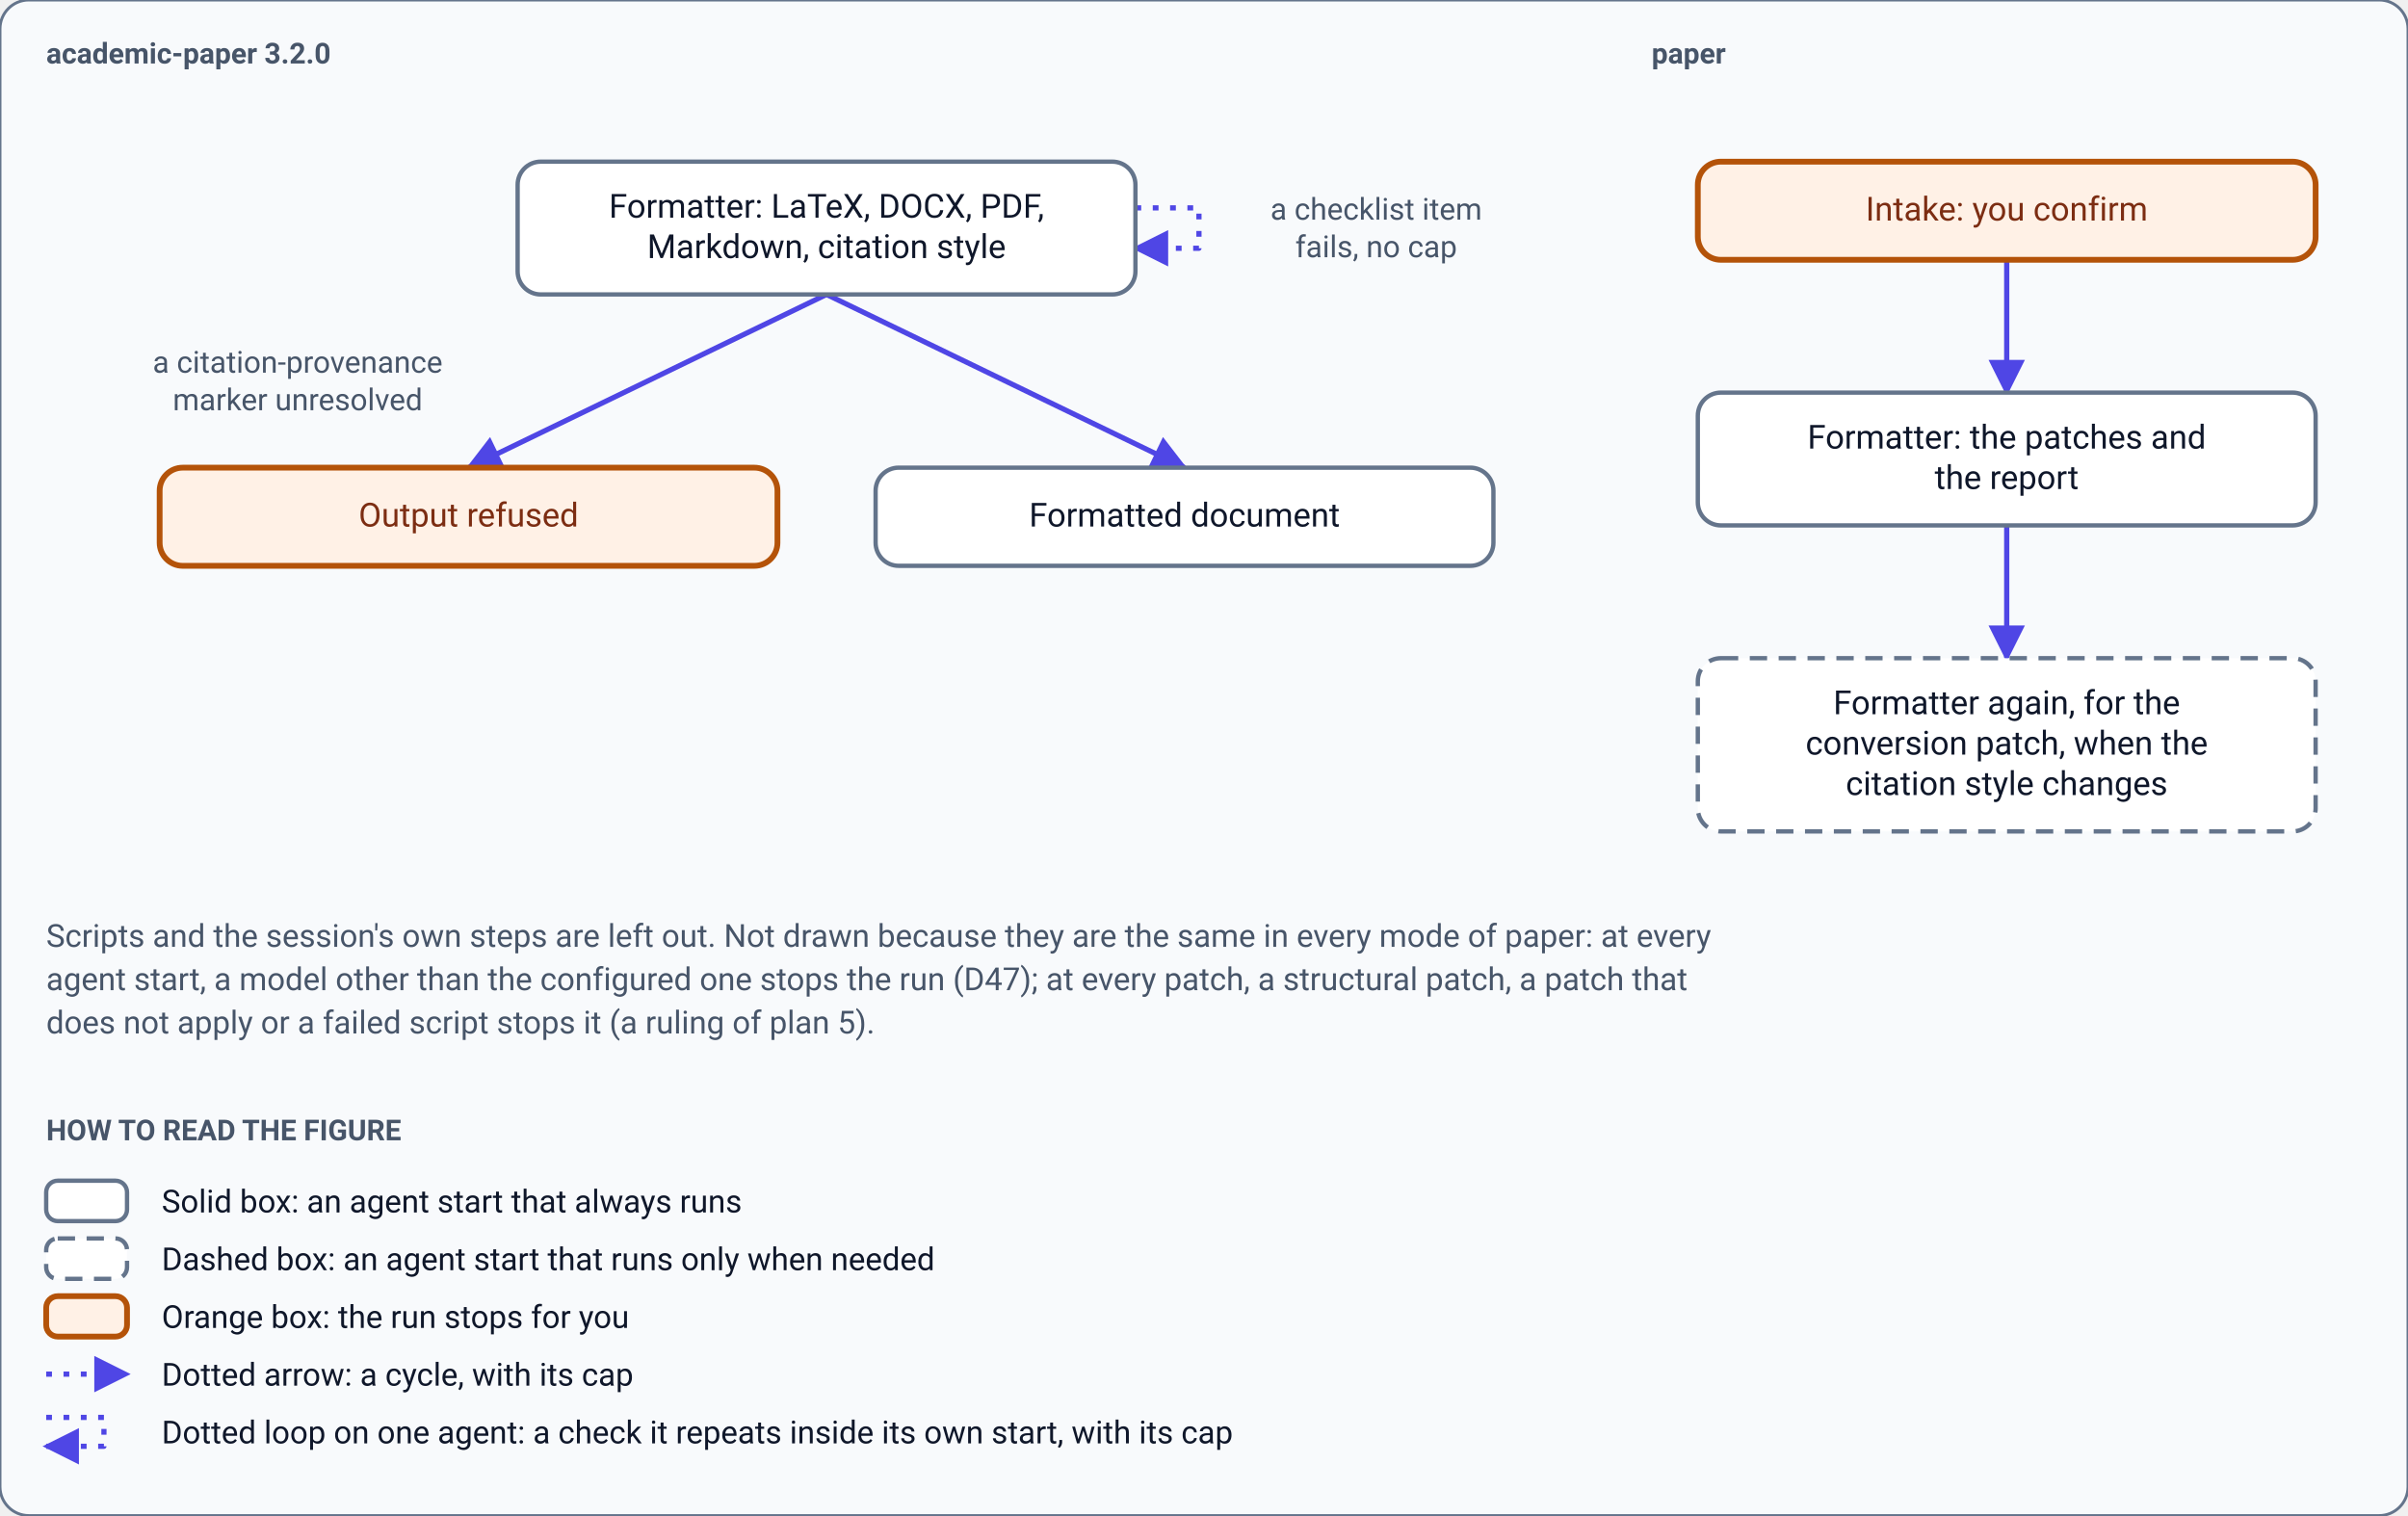
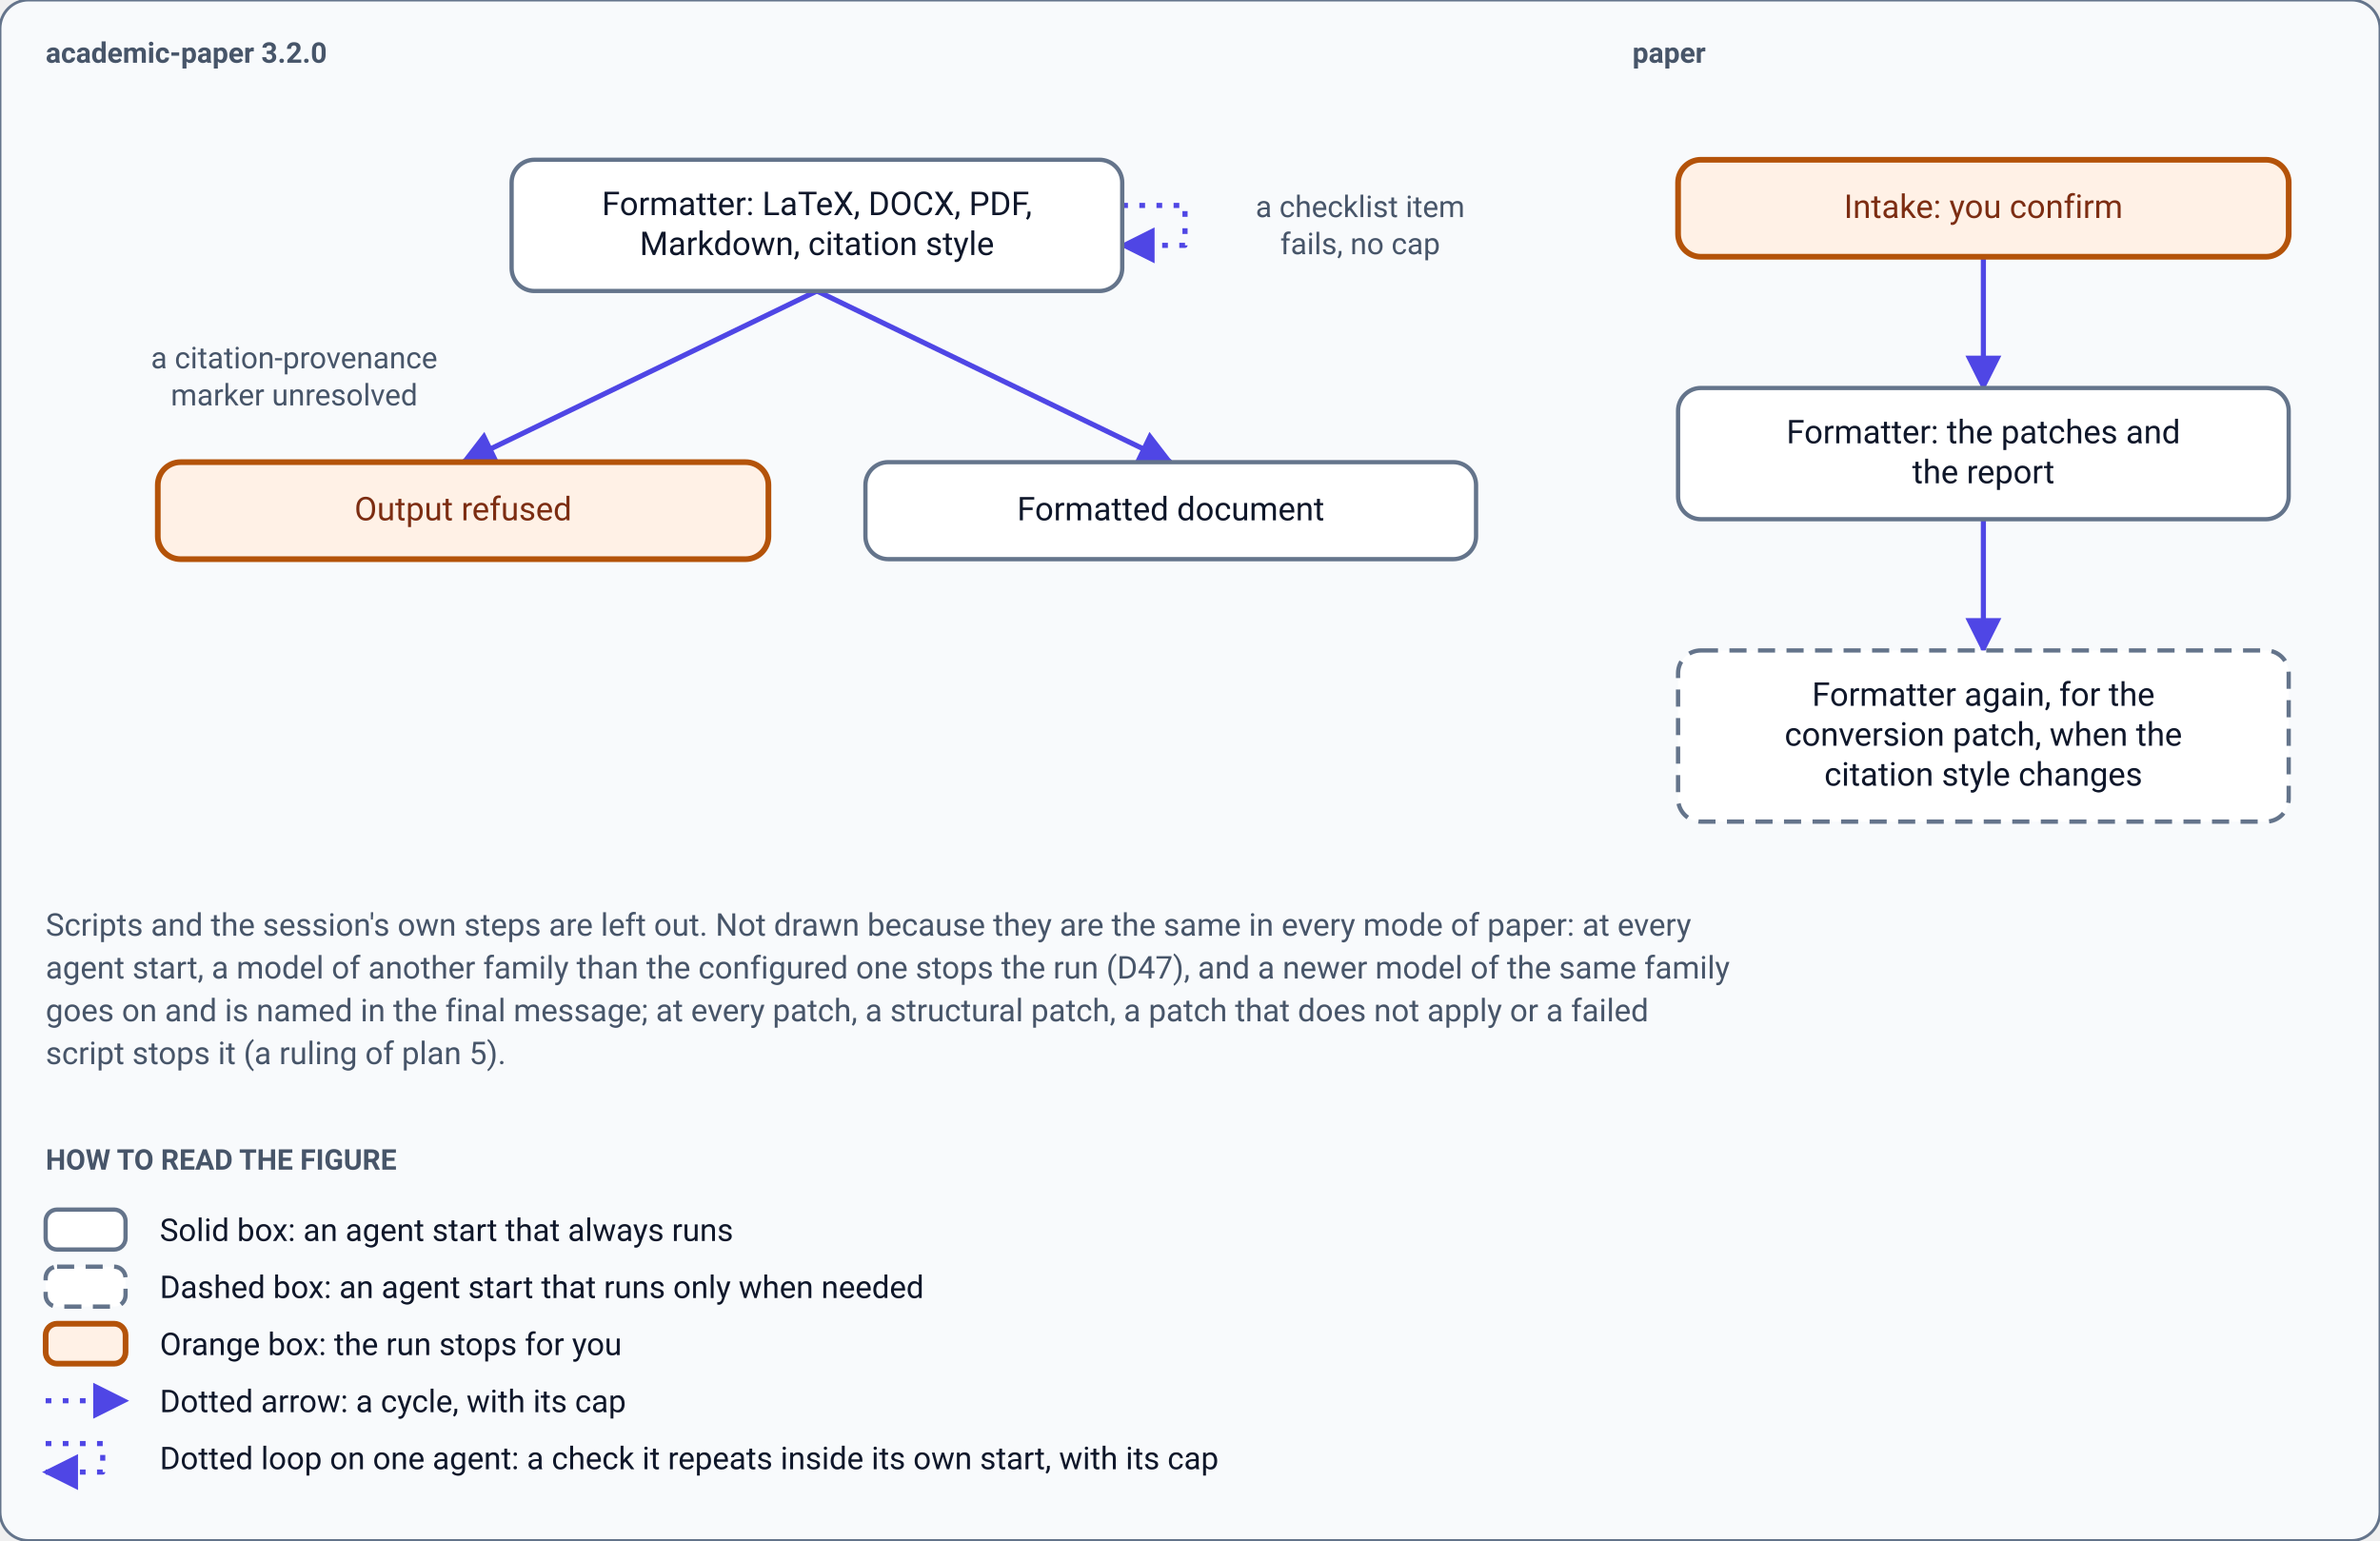
- <svg xmlns="http://www.w3.org/2000/svg" viewBox="0 0 834.1 525" width="834.1" height="525" role="img" aria-label="The format-convert mode, simple view. Boxes: academic-paper 3.2.0: Formatter: LaTeX, DOCX, PDF, Markdown, citation style (agent); Output refused (stop); Formatted document (agent) | paper: Intake: you confirm (stop); Formatter: the patches and the report (agent); Formatter again, for the conversion patch, when the citation style changes (agent, only when needed).">
+ <svg xmlns="http://www.w3.org/2000/svg" viewBox="0 0 834.1 540" width="834.1" height="540" role="img" aria-label="The format-convert mode, simple view. Boxes: academic-paper 3.2.0: Formatter: LaTeX, DOCX, PDF, Markdown, citation style (agent); Output refused (stop); Formatted document (agent) | paper: Intake: you confirm (stop); Formatter: the patches and the report (agent); Formatter again, for the conversion patch, when the citation style changes (agent, only when needed).">
  <defs>
    <marker id="arrow" viewBox="0 0 10 10" refX="9" refY="5" markerWidth="7" markerHeight="7" orient="auto">
      <path d="M0,0 L10,5 L0,10 z" fill="#4f46e5" />
    </marker>
  </defs>
-   <rect x="0" y="0" width="834.1" height="525" rx="10" fill="#f8fafc" stroke="#64748b" />
+   <rect x="0" y="0" width="834.1" height="540" rx="10" fill="#f8fafc" stroke="#64748b" />
  <text x="16" y="22" font-family="ui-sans-serif, -apple-system, 'Segoe UI', Roboto, Helvetica, Arial, sans-serif" font-size="10" fill="#475569" font-weight="700" text-anchor="start">academic-paper 3.2.0</text>
  <path d="M286.3,102 L162.3,162" fill="none" stroke="#4f46e5" stroke-width="1.8" marker-end="url(#arrow)" stroke-linejoin="round" />
  <path d="M286.3,102 L410.3,162" fill="none" stroke="#4f46e5" stroke-width="1.8" marker-end="url(#arrow)" stroke-linejoin="round" />
  <path d="M393.3,72 L415.3,72 L415.3,86 L393.3,86" fill="none" stroke="#4f46e5" stroke-width="1.8" stroke-dasharray="2 4" marker-end="url(#arrow)" stroke-linejoin="round" />
  <rect x="179.3" y="56" width="214" height="46" rx="8" fill="#ffffff" stroke="#64748b" stroke-width="1.5" />
  <text x="286.3" y="75.4" font-family="ui-sans-serif, -apple-system, 'Segoe UI', Roboto, Helvetica, Arial, sans-serif" font-size="11.5" fill="#0f172a" font-weight="400" text-anchor="middle">Formatter: LaTeX, DOCX, PDF,</text>
  <text x="286.3" y="89.4" font-family="ui-sans-serif, -apple-system, 'Segoe UI', Roboto, Helvetica, Arial, sans-serif" font-size="11.5" fill="#0f172a" font-weight="400" text-anchor="middle">Markdown, citation style</text>
  <rect x="55.3" y="162" width="214" height="34" rx="8" fill="#fff1e6" stroke="#b45309" stroke-width="2" />
  <text x="162.3" y="182.4" font-family="ui-sans-serif, -apple-system, 'Segoe UI', Roboto, Helvetica, Arial, sans-serif" font-size="11.5" fill="#7c2d12" font-weight="400" text-anchor="middle">Output refused</text>
  <rect x="303.3" y="162" width="214" height="34" rx="8" fill="#ffffff" stroke="#64748b" stroke-width="1.5" />
  <text x="410.3" y="182.4" font-family="ui-sans-serif, -apple-system, 'Segoe UI', Roboto, Helvetica, Arial, sans-serif" font-size="11.5" fill="#0f172a" font-weight="400" text-anchor="middle">Formatted document</text>
  <text x="103.1" y="129.1" font-family="ui-sans-serif, -apple-system, 'Segoe UI', Roboto, Helvetica, Arial, sans-serif" font-size="10.5" fill="#475569" font-weight="400" text-anchor="middle" stroke="#f8fafc" stroke-width="4" stroke-linejoin="round" paint-order="stroke">a citation-provenance</text>
  <text x="103.1" y="142.1" font-family="ui-sans-serif, -apple-system, 'Segoe UI', Roboto, Helvetica, Arial, sans-serif" font-size="10.5" fill="#475569" font-weight="400" text-anchor="middle" stroke="#f8fafc" stroke-width="4" stroke-linejoin="round" paint-order="stroke">marker unresolved</text>
  <text x="476.7" y="76.1" font-family="ui-sans-serif, -apple-system, 'Segoe UI', Roboto, Helvetica, Arial, sans-serif" font-size="10.5" fill="#475569" font-weight="400" text-anchor="middle" stroke="#f8fafc" stroke-width="4" stroke-linejoin="round" paint-order="stroke">a checklist item</text>
  <text x="476.7" y="89.1" font-family="ui-sans-serif, -apple-system, 'Segoe UI', Roboto, Helvetica, Arial, sans-serif" font-size="10.5" fill="#475569" font-weight="400" text-anchor="middle" stroke="#f8fafc" stroke-width="4" stroke-linejoin="round" paint-order="stroke">fails, no cap</text>
  <text x="572.1" y="22" font-family="ui-sans-serif, -apple-system, 'Segoe UI', Roboto, Helvetica, Arial, sans-serif" font-size="10" fill="#475569" font-weight="700" text-anchor="start">paper</text>
  <path d="M695.1,90 L695.1,136" fill="none" stroke="#4f46e5" stroke-width="1.8" marker-end="url(#arrow)" stroke-linejoin="round" />
  <path d="M695.1,182 L695.1,228" fill="none" stroke="#4f46e5" stroke-width="1.8" marker-end="url(#arrow)" stroke-linejoin="round" />
  <rect x="588.1" y="56" width="214" height="34" rx="8" fill="#fff1e6" stroke="#b45309" stroke-width="2" />
  <text x="695.1" y="76.4" font-family="ui-sans-serif, -apple-system, 'Segoe UI', Roboto, Helvetica, Arial, sans-serif" font-size="11.5" fill="#7c2d12" font-weight="400" text-anchor="middle">Intake: you confirm</text>
  <rect x="588.1" y="136" width="214" height="46" rx="8" fill="#ffffff" stroke="#64748b" stroke-width="1.5" />
  <text x="695.1" y="155.4" font-family="ui-sans-serif, -apple-system, 'Segoe UI', Roboto, Helvetica, Arial, sans-serif" font-size="11.5" fill="#0f172a" font-weight="400" text-anchor="middle">Formatter: the patches and</text>
  <text x="695.1" y="169.4" font-family="ui-sans-serif, -apple-system, 'Segoe UI', Roboto, Helvetica, Arial, sans-serif" font-size="11.5" fill="#0f172a" font-weight="400" text-anchor="middle">the report</text>
  <rect x="588.1" y="228" width="214" height="60" rx="8" fill="#ffffff" stroke="#64748b" stroke-width="1.5" stroke-dasharray="6 4" />
  <text x="695.1" y="247.4" font-family="ui-sans-serif, -apple-system, 'Segoe UI', Roboto, Helvetica, Arial, sans-serif" font-size="11.5" fill="#0f172a" font-weight="400" text-anchor="middle">Formatter again, for the</text>
  <text x="695.1" y="261.4" font-family="ui-sans-serif, -apple-system, 'Segoe UI', Roboto, Helvetica, Arial, sans-serif" font-size="11.5" fill="#0f172a" font-weight="400" text-anchor="middle">conversion patch, when the</text>
  <text x="695.1" y="275.4" font-family="ui-sans-serif, -apple-system, 'Segoe UI', Roboto, Helvetica, Arial, sans-serif" font-size="11.5" fill="#0f172a" font-weight="400" text-anchor="middle">citation style changes</text>
  <text x="16" y="328" font-family="ui-sans-serif, -apple-system, 'Segoe UI', Roboto, Helvetica, Arial, sans-serif" font-size="11" fill="#475569" font-weight="400" text-anchor="start">Scripts and the session's own steps are left out. Not drawn because they are the same in every mode of paper: at every</text>
-   <text x="16" y="343" font-family="ui-sans-serif, -apple-system, 'Segoe UI', Roboto, Helvetica, Arial, sans-serif" font-size="11" fill="#475569" font-weight="400" text-anchor="start">agent start, a model other than the configured one stops the run (D47); at every patch, a structural patch, a patch that</text>
-   <text x="16" y="358" font-family="ui-sans-serif, -apple-system, 'Segoe UI', Roboto, Helvetica, Arial, sans-serif" font-size="11" fill="#475569" font-weight="400" text-anchor="start">does not apply or a failed script stops it (a ruling of plan 5).</text>
-   <text x="16" y="395" font-family="ui-sans-serif, -apple-system, 'Segoe UI', Roboto, Helvetica, Arial, sans-serif" font-size="10" fill="#475569" font-weight="700" text-anchor="start">HOW TO READ THE FIGURE</text>
-   <rect x="16" y="409" width="28" height="14" rx="4" fill="#ffffff" stroke="#64748b" stroke-width="1.5" />
-   <text x="56" y="420" font-family="ui-sans-serif, -apple-system, 'Segoe UI', Roboto, Helvetica, Arial, sans-serif" font-size="11" fill="#0f172a" font-weight="400" text-anchor="start">Solid box: an agent start that always runs</text>
-   <rect x="16" y="429" width="28" height="14" rx="4" fill="#ffffff" stroke="#64748b" stroke-width="1.5" stroke-dasharray="6 4" />
-   <text x="56" y="440" font-family="ui-sans-serif, -apple-system, 'Segoe UI', Roboto, Helvetica, Arial, sans-serif" font-size="11" fill="#0f172a" font-weight="400" text-anchor="start">Dashed box: an agent start that runs only when needed</text>
-   <rect x="16" y="449" width="28" height="14" rx="4" fill="#fff1e6" stroke="#b45309" stroke-width="2" />
-   <text x="56" y="460" font-family="ui-sans-serif, -apple-system, 'Segoe UI', Roboto, Helvetica, Arial, sans-serif" font-size="11" fill="#0f172a" font-weight="400" text-anchor="start">Orange box: the run stops for you</text>
-   <path d="M16,476 L44,476" fill="none" stroke="#4f46e5" stroke-width="1.8" stroke-dasharray="2 4" marker-end="url(#arrow)" stroke-linejoin="round" />
-   <text x="56" y="480" font-family="ui-sans-serif, -apple-system, 'Segoe UI', Roboto, Helvetica, Arial, sans-serif" font-size="11" fill="#0f172a" font-weight="400" text-anchor="start">Dotted arrow: a cycle, with its cap</text>
-   <path d="M16,491 L36,491 L36,501 L16,501" fill="none" stroke="#4f46e5" stroke-width="1.8" stroke-dasharray="2 4" marker-end="url(#arrow)" stroke-linejoin="round" />
-   <text x="56" y="500" font-family="ui-sans-serif, -apple-system, 'Segoe UI', Roboto, Helvetica, Arial, sans-serif" font-size="11" fill="#0f172a" font-weight="400" text-anchor="start">Dotted loop on one agent: a check it repeats inside its own start, with its cap</text>
+   <text x="16" y="343" font-family="ui-sans-serif, -apple-system, 'Segoe UI', Roboto, Helvetica, Arial, sans-serif" font-size="11" fill="#475569" font-weight="400" text-anchor="start">agent start, a model of another family than the configured one stops the run (D47), and a newer model of the same family</text>
+   <text x="16" y="358" font-family="ui-sans-serif, -apple-system, 'Segoe UI', Roboto, Helvetica, Arial, sans-serif" font-size="11" fill="#475569" font-weight="400" text-anchor="start">goes on and is named in the final message; at every patch, a structural patch, a patch that does not apply or a failed</text>
+   <text x="16" y="373" font-family="ui-sans-serif, -apple-system, 'Segoe UI', Roboto, Helvetica, Arial, sans-serif" font-size="11" fill="#475569" font-weight="400" text-anchor="start">script stops it (a ruling of plan 5).</text>
+   <text x="16" y="410" font-family="ui-sans-serif, -apple-system, 'Segoe UI', Roboto, Helvetica, Arial, sans-serif" font-size="10" fill="#475569" font-weight="700" text-anchor="start">HOW TO READ THE FIGURE</text>
+   <rect x="16" y="424" width="28" height="14" rx="4" fill="#ffffff" stroke="#64748b" stroke-width="1.5" />
+   <text x="56" y="435" font-family="ui-sans-serif, -apple-system, 'Segoe UI', Roboto, Helvetica, Arial, sans-serif" font-size="11" fill="#0f172a" font-weight="400" text-anchor="start">Solid box: an agent start that always runs</text>
+   <rect x="16" y="444" width="28" height="14" rx="4" fill="#ffffff" stroke="#64748b" stroke-width="1.5" stroke-dasharray="6 4" />
+   <text x="56" y="455" font-family="ui-sans-serif, -apple-system, 'Segoe UI', Roboto, Helvetica, Arial, sans-serif" font-size="11" fill="#0f172a" font-weight="400" text-anchor="start">Dashed box: an agent start that runs only when needed</text>
+   <rect x="16" y="464" width="28" height="14" rx="4" fill="#fff1e6" stroke="#b45309" stroke-width="2" />
+   <text x="56" y="475" font-family="ui-sans-serif, -apple-system, 'Segoe UI', Roboto, Helvetica, Arial, sans-serif" font-size="11" fill="#0f172a" font-weight="400" text-anchor="start">Orange box: the run stops for you</text>
+   <path d="M16,491 L44,491" fill="none" stroke="#4f46e5" stroke-width="1.8" stroke-dasharray="2 4" marker-end="url(#arrow)" stroke-linejoin="round" />
+   <text x="56" y="495" font-family="ui-sans-serif, -apple-system, 'Segoe UI', Roboto, Helvetica, Arial, sans-serif" font-size="11" fill="#0f172a" font-weight="400" text-anchor="start">Dotted arrow: a cycle, with its cap</text>
+   <path d="M16,506 L36,506 L36,516 L16,516" fill="none" stroke="#4f46e5" stroke-width="1.8" stroke-dasharray="2 4" marker-end="url(#arrow)" stroke-linejoin="round" />
+   <text x="56" y="515" font-family="ui-sans-serif, -apple-system, 'Segoe UI', Roboto, Helvetica, Arial, sans-serif" font-size="11" fill="#0f172a" font-weight="400" text-anchor="start">Dotted loop on one agent: a check it repeats inside its own start, with its cap</text>
</svg>
